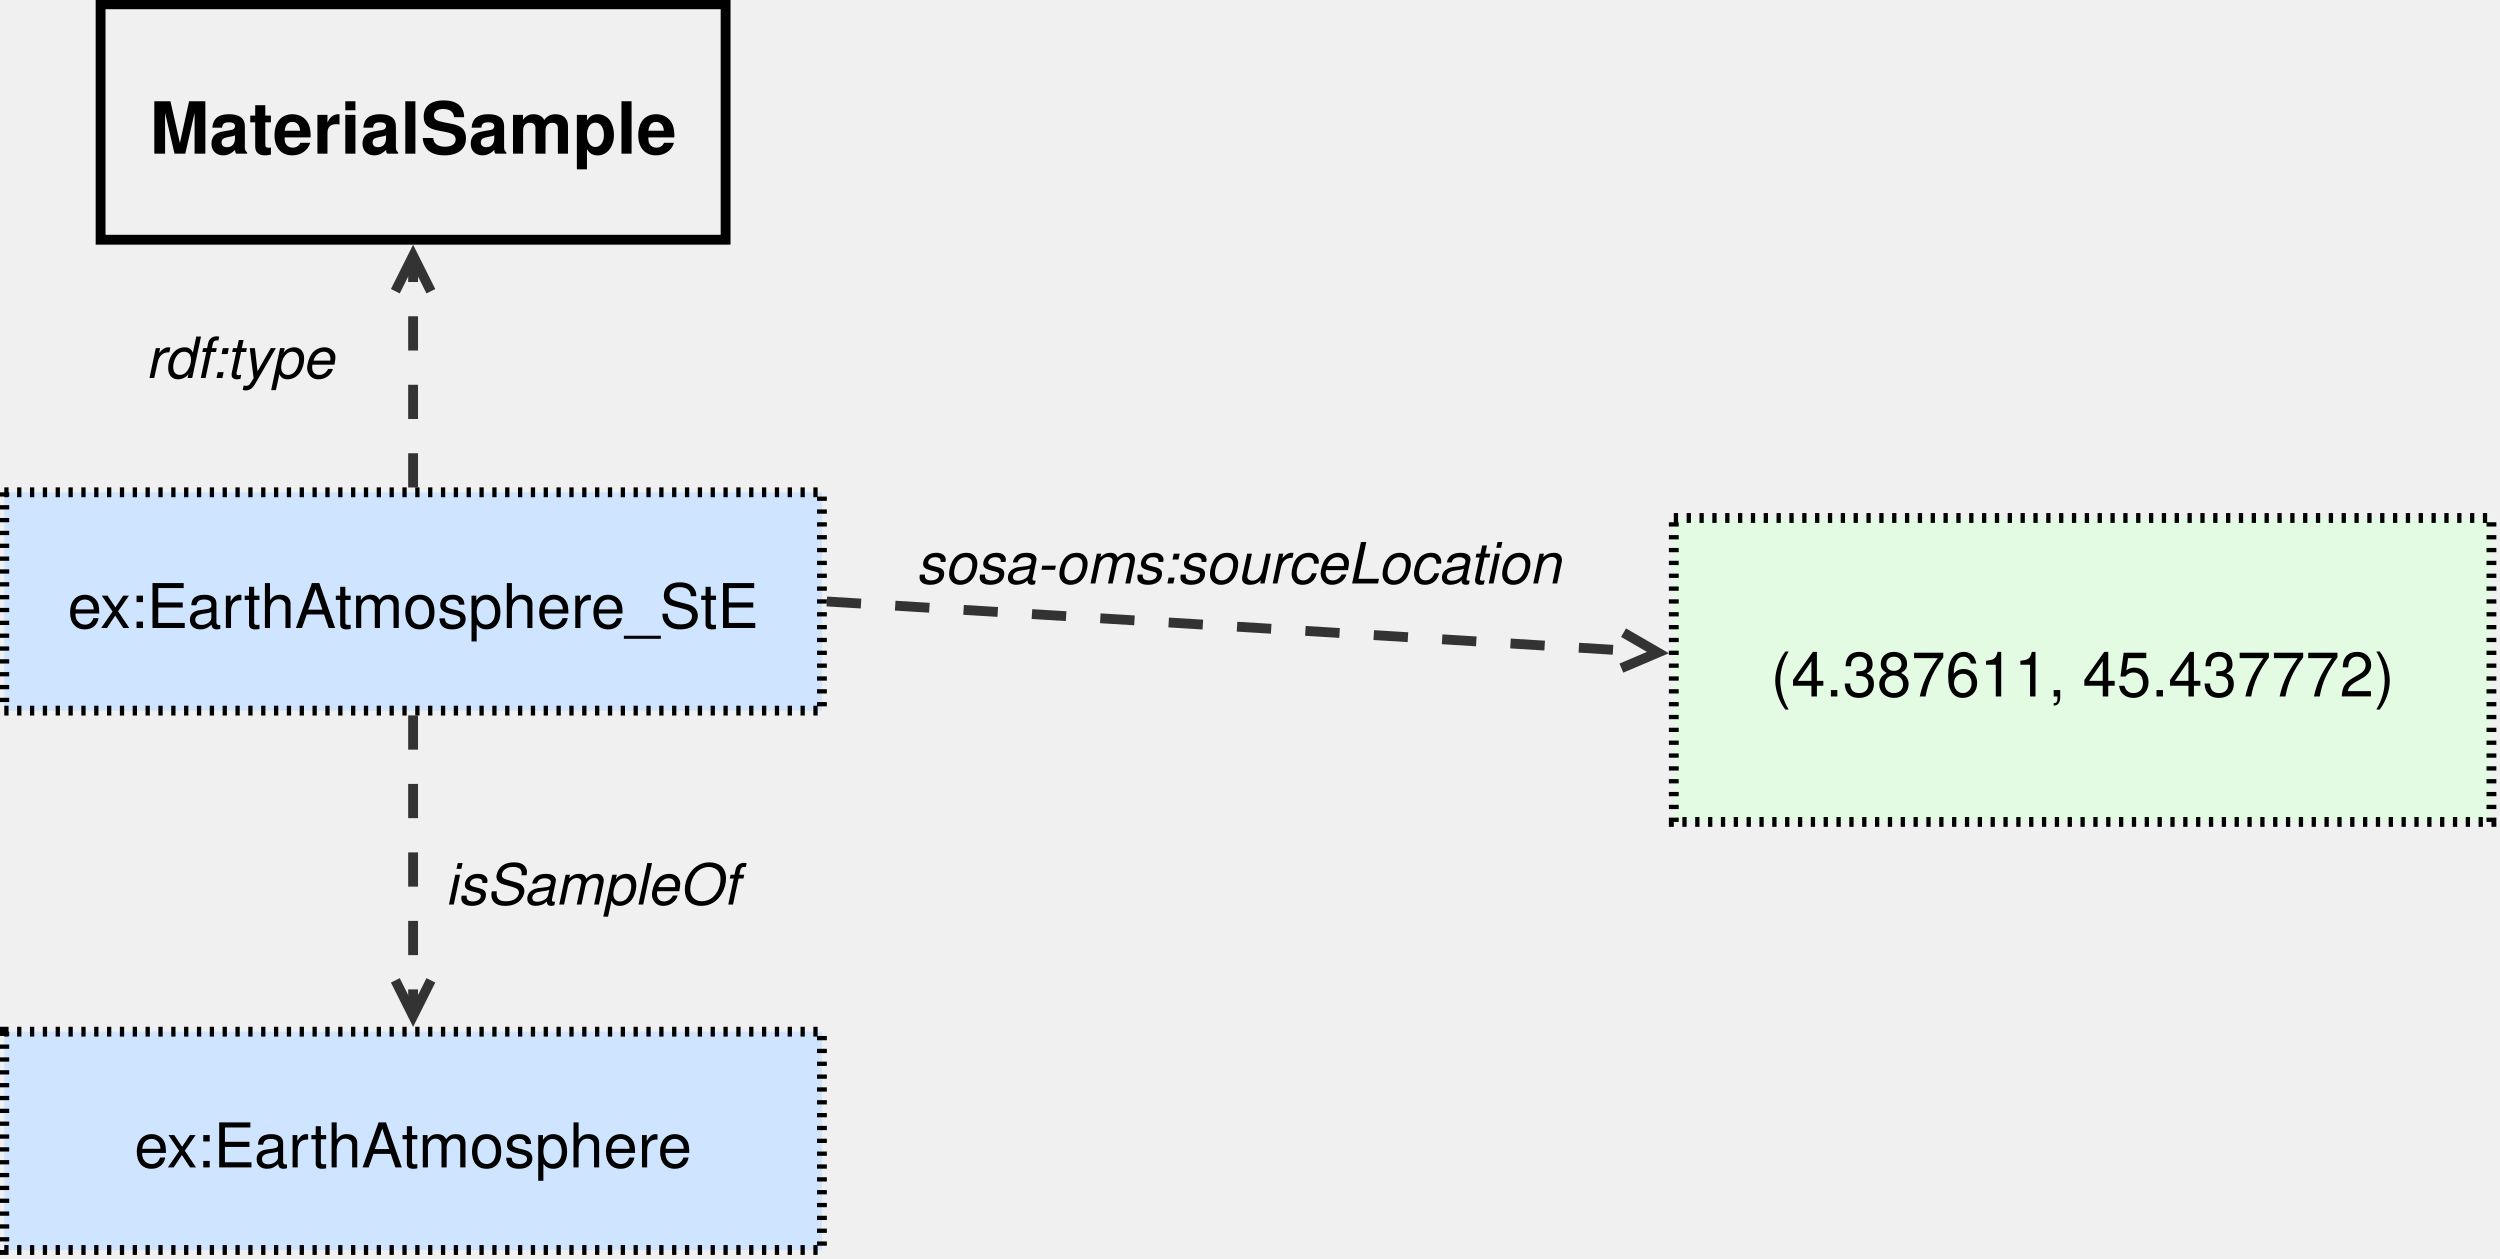
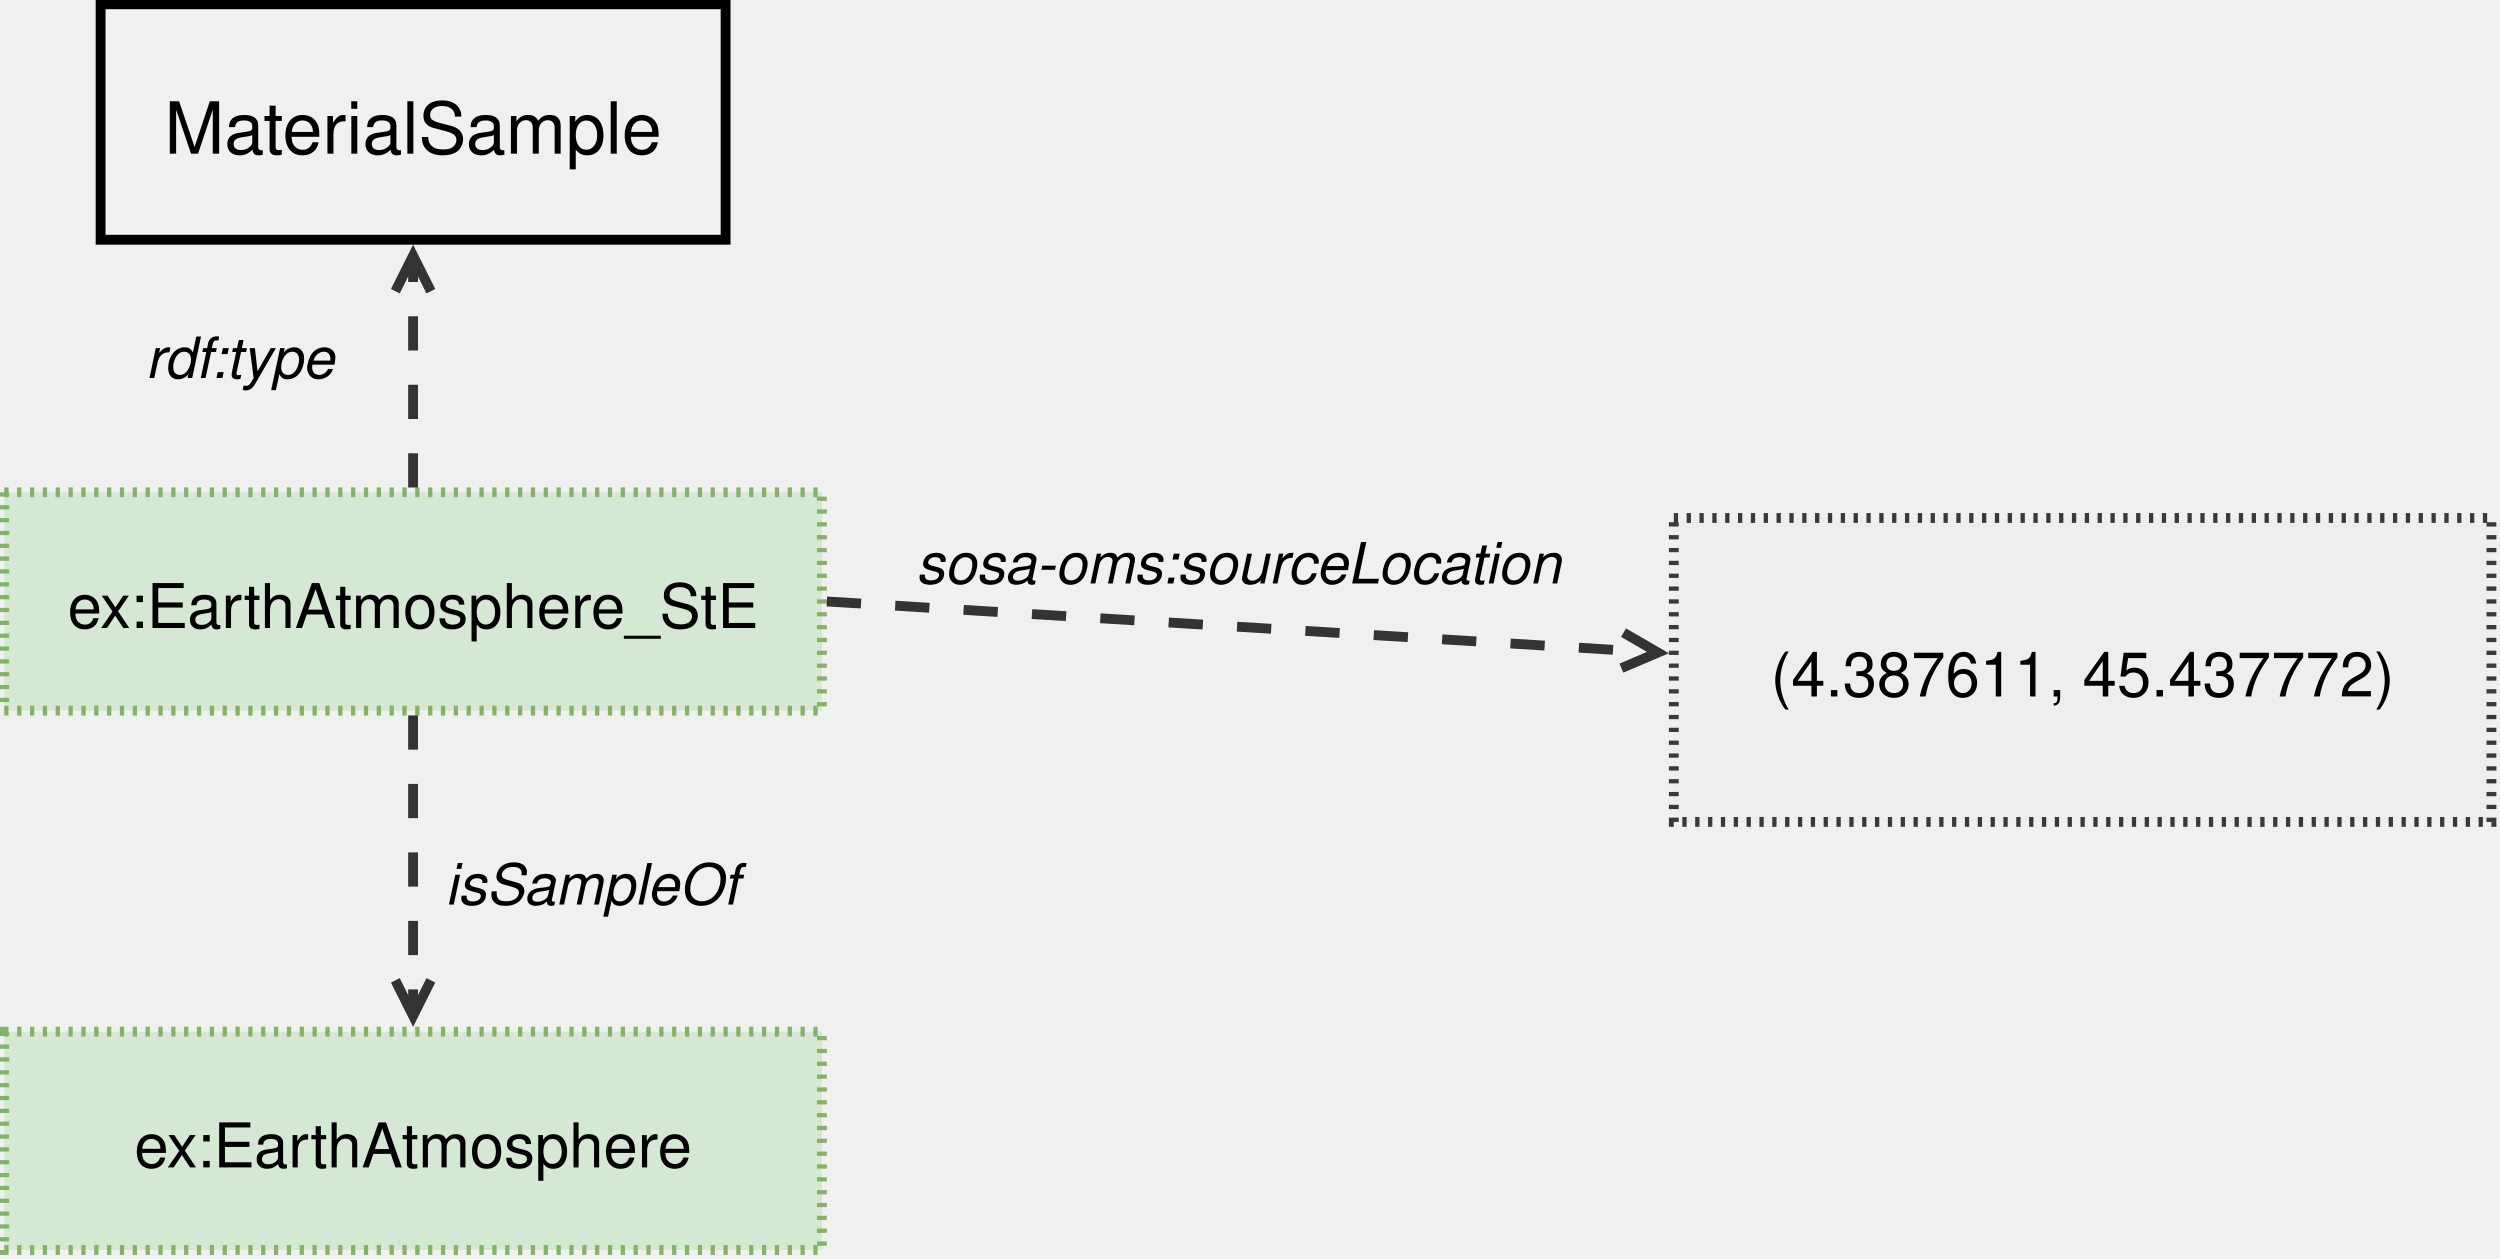
- <svg xmlns="http://www.w3.org/2000/svg" style="background: transparent; background-color: transparent; color-scheme: light dark;" version="1.1" width="584px" height="294px" viewBox="0 0 584 294" content="&lt;mxfile host=&quot;Electron&quot; agent=&quot;Mozilla/5.0 (Windows NT 10.0; Win64; x64) AppleWebKit/537.36 (KHTML, like Gecko) draw.io/28.0.4 Chrome/138.0.72.97 Electron/37.2.1 Safari/537.36&quot;&gt;&#10;  &lt;diagram name=&quot;Page-1&quot; id=&quot;OTT_mEL8ImKr95Mr6Ktv&quot;&gt;&#10;    &lt;mxGraphModel dx=&quot;1078&quot; dy=&quot;2319&quot; grid=&quot;1&quot; gridSize=&quot;10&quot; guides=&quot;1&quot; tooltips=&quot;1&quot; connect=&quot;1&quot; arrows=&quot;1&quot; fold=&quot;1&quot; page=&quot;1&quot; pageScale=&quot;1&quot; pageWidth=&quot;1169&quot; pageHeight=&quot;827&quot; math=&quot;0&quot; shadow=&quot;0&quot;&gt;&#10;      &lt;root&gt;&#10;        &lt;mxCell id=&quot;0&quot; /&gt;&#10;        &lt;mxCell id=&quot;1&quot; parent=&quot;0&quot; /&gt;&#10;        &lt;mxCell id=&quot;cinwj4GGP_pqJLiTU1Om-1&quot; parent=&quot;1&quot; style=&quot;html=1;overflow=block;blockSpacing=1;whiteSpace=wrap;fontSize=14.4;fontFamily=Helvetica;fontColor=default;align=center;spacing=0;strokeOpacity=100;fillOpacity=100;fillColor=#cfe4ff;dashed=1;fixDash=1;dashPattern=1 2;strokeWidth=2.3;convertToSvg=1;&quot; value=&quot;&amp;lt;font&amp;gt;ex:EarthAtmosphere_StE&amp;lt;/font&amp;gt;&quot; vertex=&quot;1&quot;&gt;&#10;          &lt;mxGeometry height=&quot;51&quot; width=&quot;191&quot; x=&quot;180&quot; y=&quot;-1456&quot; as=&quot;geometry&quot; /&gt;&#10;        &lt;/mxCell&gt;&#10;        &lt;mxCell id=&quot;cinwj4GGP_pqJLiTU1Om-2&quot; parent=&quot;1&quot; style=&quot;html=1;overflow=block;blockSpacing=1;whiteSpace=wrap;fontSize=16.8;fontColor=default;fontStyle=1;align=center;spacing=0;strokeOpacity=100;fillOpacity=0;fillColor=#000000;strokeWidth=2.3;convertToSvg=1;fontFamily=Helvetica;&quot; value=&quot;MaterialSample&quot; vertex=&quot;1&quot;&gt;&#10;          &lt;mxGeometry height=&quot;55&quot; width=&quot;146&quot; x=&quot;202.5&quot; y=&quot;-1570&quot; as=&quot;geometry&quot; /&gt;&#10;        &lt;/mxCell&gt;&#10;        &lt;mxCell id=&quot;cinwj4GGP_pqJLiTU1Om-3&quot; parent=&quot;1&quot; style=&quot;html=1;overflow=block;blockSpacing=1;whiteSpace=wrap;fontSize=13.3;fontStyle=2;align=left;spacing=3.8;verticalAlign=top;strokeColor=none;fillOpacity=0;fillColor=#ffffff;dashed=1;fixDash=1;dashPattern=16 6;strokeWidth=0;lucidId=0ZtLoD1I2n68;fontColor=default;convertToSvg=1;fontFamily=Helvetica;&quot; value=&quot;rdf:type&quot; vertex=&quot;1&quot;&gt;&#10;          &lt;mxGeometry height=&quot;28&quot; width=&quot;70&quot; x=&quot;210&quot; y=&quot;-1498&quot; as=&quot;geometry&quot; /&gt;&#10;        &lt;/mxCell&gt;&#10;        &lt;mxCell id=&quot;cinwj4GGP_pqJLiTU1Om-4&quot; edge=&quot;1&quot; parent=&quot;1&quot; source=&quot;cinwj4GGP_pqJLiTU1Om-1&quot; style=&quot;html=1;jettySize=18;whiteSpace=wrap;fontSize=13;strokeColor=#333333;strokeOpacity=100;dashed=1;fixDash=1;dashPattern=8 8;strokeWidth=2.3;rounded=0;startArrow=none;endArrow=open;exitX=0.5;exitY=-0.022;exitPerimeter=0;entryX=0.5;entryY=1.021;entryPerimeter=0;lucidId=0ZtLjH5MFli1;fontColor=default;convertToSvg=1;fontFamily=Helvetica;&quot; target=&quot;cinwj4GGP_pqJLiTU1Om-2&quot; value=&quot;&quot;&gt;&#10;          &lt;mxGeometry height=&quot;100&quot; relative=&quot;1&quot; width=&quot;100&quot; as=&quot;geometry&quot;&gt;&#10;            &lt;Array as=&quot;points&quot; /&gt;&#10;          &lt;/mxGeometry&gt;&#10;        &lt;/mxCell&gt;&#10;        &lt;mxCell id=&quot;cinwj4GGP_pqJLiTU1Om-5&quot; parent=&quot;1&quot; style=&quot;points=[[-0.006,0.445,0]];html=1;overflow=block;blockSpacing=1;whiteSpace=wrap;fontSize=14.4;fontFamily=Helvetica;fontColor=default;align=center;spacing=0;strokeOpacity=100;fillOpacity=100;fillColor=#e3fae3;dashed=1;fixDash=1;dashPattern=1 2;strokeWidth=2.3;convertToSvg=1;&quot; value=&quot;&amp;lt;font&amp;gt;(4.388, 45.438)&amp;lt;/font&amp;gt;&quot; vertex=&quot;1&quot;&gt;&#10;          &lt;mxGeometry height=&quot;71&quot; width=&quot;191&quot; x=&quot;570&quot; y=&quot;-1450&quot; as=&quot;geometry&quot; /&gt;&#10;        &lt;/mxCell&gt;&#10;        &lt;mxCell id=&quot;cinwj4GGP_pqJLiTU1Om-6&quot; edge=&quot;1&quot; parent=&quot;1&quot; source=&quot;cinwj4GGP_pqJLiTU1Om-1&quot; style=&quot;html=1;jettySize=18;whiteSpace=wrap;fontSize=13;strokeColor=#333333;strokeOpacity=100;dashed=1;fixDash=1;dashPattern=8 8;strokeWidth=2.3;rounded=0;startArrow=none;endArrow=open;exitX=1.006;exitY=0.5;exitPerimeter=0;entryX=-0.006;entryY=0.445;entryPerimeter=0;lucidId=0ZtL0HBQd7HC;fontColor=default;convertToSvg=1;fontFamily=Helvetica;&quot; target=&quot;cinwj4GGP_pqJLiTU1Om-5&quot; value=&quot;&quot;&gt;&#10;          &lt;mxGeometry height=&quot;100&quot; relative=&quot;1&quot; width=&quot;100&quot; as=&quot;geometry&quot;&gt;&#10;            &lt;Array as=&quot;points&quot; /&gt;&#10;          &lt;/mxGeometry&gt;&#10;        &lt;/mxCell&gt;&#10;        &lt;mxCell id=&quot;cinwj4GGP_pqJLiTU1Om-7&quot; parent=&quot;1&quot; style=&quot;html=1;overflow=block;blockSpacing=1;whiteSpace=wrap;fontSize=13.3;fontStyle=2;align=left;spacing=3.8;verticalAlign=top;strokeColor=none;fillOpacity=0;fillColor=#ffffff;dashed=1;fixDash=1;dashPattern=16 6;strokeWidth=0;lucidId=0ZtLjIqilOCG;fontColor=default;convertToSvg=1;fontFamily=Helvetica;&quot; value=&quot;sosa-oms:sourceLocation&quot; vertex=&quot;1&quot;&gt;&#10;          &lt;mxGeometry height=&quot;24&quot; width=&quot;101&quot; x=&quot;390&quot; y=&quot;-1450&quot; as=&quot;geometry&quot; /&gt;&#10;        &lt;/mxCell&gt;&#10;        &lt;mxCell id=&quot;cinwj4GGP_pqJLiTU1Om-11&quot; parent=&quot;1&quot; style=&quot;html=1;overflow=block;blockSpacing=1;whiteSpace=wrap;fontSize=14.4;fontFamily=Helvetica;fontColor=default;align=center;spacing=0;strokeOpacity=100;fillOpacity=100;fillColor=#cfe4ff;dashed=1;fixDash=1;dashPattern=1 2;strokeWidth=2.3;convertToSvg=1;&quot; value=&quot;&amp;lt;font&amp;gt;ex:EarthAtmosphere&amp;lt;/font&amp;gt;&quot; vertex=&quot;1&quot;&gt;&#10;          &lt;mxGeometry height=&quot;51&quot; width=&quot;191&quot; x=&quot;180&quot; y=&quot;-1330&quot; as=&quot;geometry&quot; /&gt;&#10;        &lt;/mxCell&gt;&#10;        &lt;mxCell id=&quot;cinwj4GGP_pqJLiTU1Om-12&quot; edge=&quot;1&quot; parent=&quot;1&quot; source=&quot;cinwj4GGP_pqJLiTU1Om-1&quot; style=&quot;html=1;jettySize=18;whiteSpace=wrap;fontSize=13;strokeColor=#333333;strokeOpacity=100;dashed=1;fixDash=1;dashPattern=8 8;strokeWidth=2.3;rounded=0;startArrow=none;endArrow=open;exitX=0.5;exitY=1.022;exitPerimeter=0;entryX=0.5;entryY=-0.022;entryPerimeter=0;lucidId=99tL9u1mtIVW;fontColor=default;convertToSvg=1;fontFamily=Helvetica;&quot; target=&quot;cinwj4GGP_pqJLiTU1Om-11&quot; value=&quot;&quot;&gt;&#10;          &lt;mxGeometry height=&quot;100&quot; relative=&quot;1&quot; width=&quot;100&quot; as=&quot;geometry&quot;&gt;&#10;            &lt;Array as=&quot;points&quot; /&gt;&#10;          &lt;/mxGeometry&gt;&#10;        &lt;/mxCell&gt;&#10;        &lt;mxCell id=&quot;cinwj4GGP_pqJLiTU1Om-13&quot; parent=&quot;1&quot; style=&quot;html=1;overflow=block;blockSpacing=1;whiteSpace=wrap;fontSize=13.3;fontStyle=2;align=left;spacing=3.8;verticalAlign=top;strokeColor=none;fillOpacity=0;fillColor=#ffffff;dashed=1;fixDash=1;dashPattern=16 6;strokeWidth=0;lucidId=f-tLvsfTtKPR;fontColor=default;convertToSvg=1;fontFamily=Helvetica;&quot; value=&quot;isSampleOf&quot; vertex=&quot;1&quot;&gt;&#10;          &lt;mxGeometry height=&quot;24&quot; width=&quot;101&quot; x=&quot;280&quot; y=&quot;-1375&quot; as=&quot;geometry&quot; /&gt;&#10;        &lt;/mxCell&gt;&#10;      &lt;/root&gt;&#10;    &lt;/mxGraphModel&gt;&#10;  &lt;/diagram&gt;&#10;&lt;/mxfile&gt;&#10;">
+ <svg xmlns="http://www.w3.org/2000/svg" style="background: transparent; background-color: transparent; color-scheme: light dark;" version="1.1" width="584px" height="294px" viewBox="0 0 584 294" content="&lt;mxfile host=&quot;Electron&quot; agent=&quot;Mozilla/5.0 (Windows NT 10.0; Win64; x64) AppleWebKit/537.36 (KHTML, like Gecko) draw.io/28.0.4 Chrome/138.0.72.97 Electron/37.2.1 Safari/537.36&quot;&gt;&#10;  &lt;diagram name=&quot;Page-1&quot; id=&quot;OTT_mEL8ImKr95Mr6Ktv&quot;&gt;&#10;    &lt;mxGraphModel dx=&quot;1161&quot; dy=&quot;2407&quot; grid=&quot;1&quot; gridSize=&quot;10&quot; guides=&quot;1&quot; tooltips=&quot;1&quot; connect=&quot;1&quot; arrows=&quot;1&quot; fold=&quot;1&quot; page=&quot;1&quot; pageScale=&quot;1&quot; pageWidth=&quot;1169&quot; pageHeight=&quot;827&quot; math=&quot;0&quot; shadow=&quot;0&quot;&gt;&#10;      &lt;root&gt;&#10;        &lt;mxCell id=&quot;0&quot; /&gt;&#10;        &lt;mxCell id=&quot;1&quot; parent=&quot;0&quot; /&gt;&#10;        &lt;mxCell id=&quot;cinwj4GGP_pqJLiTU1Om-1&quot; parent=&quot;1&quot; style=&quot;html=1;overflow=block;blockSpacing=1;whiteSpace=wrap;fontSize=14.4;fontFamily=Helvetica;align=center;spacing=0;strokeOpacity=100;fillOpacity=100;fillColor=#d5e8d4;dashed=1;fixDash=1;dashPattern=1 2;strokeWidth=2.3;convertToSvg=1;strokeColor=#82b366;&quot; value=&quot;&amp;lt;font&amp;gt;ex:EarthAtmosphere_StE&amp;lt;/font&amp;gt;&quot; vertex=&quot;1&quot;&gt;&#10;          &lt;mxGeometry height=&quot;51&quot; width=&quot;191&quot; x=&quot;180&quot; y=&quot;-1456&quot; as=&quot;geometry&quot; /&gt;&#10;        &lt;/mxCell&gt;&#10;        &lt;mxCell id=&quot;cinwj4GGP_pqJLiTU1Om-2&quot; parent=&quot;1&quot; style=&quot;html=1;overflow=block;blockSpacing=1;whiteSpace=wrap;fontSize=16.8;fontColor=default;fontStyle=0;align=center;spacing=0;strokeOpacity=100;fillOpacity=0;fillColor=#000000;strokeWidth=2.3;convertToSvg=1;fontFamily=Helvetica;&quot; value=&quot;MaterialSample&quot; vertex=&quot;1&quot;&gt;&#10;          &lt;mxGeometry height=&quot;55&quot; width=&quot;146&quot; x=&quot;202.5&quot; y=&quot;-1570&quot; as=&quot;geometry&quot; /&gt;&#10;        &lt;/mxCell&gt;&#10;        &lt;mxCell id=&quot;cinwj4GGP_pqJLiTU1Om-3&quot; parent=&quot;1&quot; style=&quot;html=1;overflow=block;blockSpacing=1;whiteSpace=wrap;fontSize=13.3;fontStyle=2;align=left;spacing=3.8;verticalAlign=top;strokeColor=none;fillOpacity=0;fillColor=#ffffff;dashed=1;fixDash=1;dashPattern=16 6;strokeWidth=0;lucidId=0ZtLoD1I2n68;fontColor=default;convertToSvg=1;fontFamily=Helvetica;&quot; value=&quot;rdf:type&quot; vertex=&quot;1&quot;&gt;&#10;          &lt;mxGeometry height=&quot;28&quot; width=&quot;70&quot; x=&quot;210&quot; y=&quot;-1498&quot; as=&quot;geometry&quot; /&gt;&#10;        &lt;/mxCell&gt;&#10;        &lt;mxCell id=&quot;cinwj4GGP_pqJLiTU1Om-4&quot; edge=&quot;1&quot; parent=&quot;1&quot; source=&quot;cinwj4GGP_pqJLiTU1Om-1&quot; style=&quot;html=1;jettySize=18;whiteSpace=wrap;fontSize=13;strokeColor=#333333;strokeOpacity=100;dashed=1;fixDash=1;dashPattern=8 8;strokeWidth=2.3;rounded=0;startArrow=none;endArrow=open;exitX=0.5;exitY=-0.022;exitPerimeter=0;entryX=0.5;entryY=1.021;entryPerimeter=0;lucidId=0ZtLjH5MFli1;fontColor=default;convertToSvg=1;fontFamily=Helvetica;&quot; target=&quot;cinwj4GGP_pqJLiTU1Om-2&quot; value=&quot;&quot;&gt;&#10;          &lt;mxGeometry height=&quot;100&quot; relative=&quot;1&quot; width=&quot;100&quot; as=&quot;geometry&quot;&gt;&#10;            &lt;Array as=&quot;points&quot; /&gt;&#10;          &lt;/mxGeometry&gt;&#10;        &lt;/mxCell&gt;&#10;        &lt;mxCell id=&quot;cinwj4GGP_pqJLiTU1Om-5&quot; parent=&quot;1&quot; style=&quot;points=[[-0.006,0.445,0]];html=1;overflow=block;blockSpacing=1;whiteSpace=wrap;fontSize=14.4;fontFamily=Helvetica;align=center;spacing=0;strokeOpacity=100;fillOpacity=100;fillColor=#eeeeee;dashed=1;fixDash=1;dashPattern=1 2;strokeWidth=2.3;convertToSvg=1;strokeColor=#36393d;&quot; value=&quot;&amp;lt;font&amp;gt;(4.388, 45.438)&amp;lt;/font&amp;gt;&quot; vertex=&quot;1&quot;&gt;&#10;          &lt;mxGeometry height=&quot;71&quot; width=&quot;191&quot; x=&quot;570&quot; y=&quot;-1450&quot; as=&quot;geometry&quot; /&gt;&#10;        &lt;/mxCell&gt;&#10;        &lt;mxCell id=&quot;cinwj4GGP_pqJLiTU1Om-6&quot; edge=&quot;1&quot; parent=&quot;1&quot; source=&quot;cinwj4GGP_pqJLiTU1Om-1&quot; style=&quot;html=1;jettySize=18;whiteSpace=wrap;fontSize=13;strokeColor=#333333;strokeOpacity=100;dashed=1;fixDash=1;dashPattern=8 8;strokeWidth=2.3;rounded=0;startArrow=none;endArrow=open;exitX=1.006;exitY=0.5;exitPerimeter=0;entryX=-0.006;entryY=0.445;entryPerimeter=0;lucidId=0ZtL0HBQd7HC;fontColor=default;convertToSvg=1;fontFamily=Helvetica;&quot; target=&quot;cinwj4GGP_pqJLiTU1Om-5&quot; value=&quot;&quot;&gt;&#10;          &lt;mxGeometry height=&quot;100&quot; relative=&quot;1&quot; width=&quot;100&quot; as=&quot;geometry&quot;&gt;&#10;            &lt;Array as=&quot;points&quot; /&gt;&#10;          &lt;/mxGeometry&gt;&#10;        &lt;/mxCell&gt;&#10;        &lt;mxCell id=&quot;cinwj4GGP_pqJLiTU1Om-7&quot; parent=&quot;1&quot; style=&quot;html=1;overflow=block;blockSpacing=1;whiteSpace=wrap;fontSize=13.3;fontStyle=2;align=left;spacing=3.8;verticalAlign=top;strokeColor=none;fillOpacity=0;fillColor=#ffffff;dashed=1;fixDash=1;dashPattern=16 6;strokeWidth=0;lucidId=0ZtLjIqilOCG;fontColor=default;convertToSvg=1;fontFamily=Helvetica;&quot; value=&quot;sosa-oms:sourceLocation&quot; vertex=&quot;1&quot;&gt;&#10;          &lt;mxGeometry height=&quot;24&quot; width=&quot;101&quot; x=&quot;390&quot; y=&quot;-1450&quot; as=&quot;geometry&quot; /&gt;&#10;        &lt;/mxCell&gt;&#10;        &lt;mxCell id=&quot;cinwj4GGP_pqJLiTU1Om-11&quot; parent=&quot;1&quot; style=&quot;html=1;overflow=block;blockSpacing=1;whiteSpace=wrap;fontSize=14.4;fontFamily=Helvetica;align=center;spacing=0;strokeOpacity=100;fillOpacity=100;fillColor=#d5e8d4;dashed=1;fixDash=1;dashPattern=1 2;strokeWidth=2.3;convertToSvg=1;strokeColor=#82b366;&quot; value=&quot;&amp;lt;font&amp;gt;ex:EarthAtmosphere&amp;lt;/font&amp;gt;&quot; vertex=&quot;1&quot;&gt;&#10;          &lt;mxGeometry height=&quot;51&quot; width=&quot;191&quot; x=&quot;180&quot; y=&quot;-1330&quot; as=&quot;geometry&quot; /&gt;&#10;        &lt;/mxCell&gt;&#10;        &lt;mxCell id=&quot;cinwj4GGP_pqJLiTU1Om-12&quot; edge=&quot;1&quot; parent=&quot;1&quot; source=&quot;cinwj4GGP_pqJLiTU1Om-1&quot; style=&quot;html=1;jettySize=18;whiteSpace=wrap;fontSize=13;strokeColor=#333333;strokeOpacity=100;dashed=1;fixDash=1;dashPattern=8 8;strokeWidth=2.3;rounded=0;startArrow=none;endArrow=open;exitX=0.5;exitY=1.022;exitPerimeter=0;entryX=0.5;entryY=-0.022;entryPerimeter=0;lucidId=99tL9u1mtIVW;fontColor=default;convertToSvg=1;fontFamily=Helvetica;&quot; target=&quot;cinwj4GGP_pqJLiTU1Om-11&quot; value=&quot;&quot;&gt;&#10;          &lt;mxGeometry height=&quot;100&quot; relative=&quot;1&quot; width=&quot;100&quot; as=&quot;geometry&quot;&gt;&#10;            &lt;Array as=&quot;points&quot; /&gt;&#10;          &lt;/mxGeometry&gt;&#10;        &lt;/mxCell&gt;&#10;        &lt;mxCell id=&quot;cinwj4GGP_pqJLiTU1Om-13&quot; parent=&quot;1&quot; style=&quot;html=1;overflow=block;blockSpacing=1;whiteSpace=wrap;fontSize=13.3;fontStyle=2;align=left;spacing=3.8;verticalAlign=top;strokeColor=none;fillOpacity=0;fillColor=#ffffff;dashed=1;fixDash=1;dashPattern=16 6;strokeWidth=0;lucidId=f-tLvsfTtKPR;fontColor=default;convertToSvg=1;fontFamily=Helvetica;&quot; value=&quot;isSampleOf&quot; vertex=&quot;1&quot;&gt;&#10;          &lt;mxGeometry height=&quot;24&quot; width=&quot;101&quot; x=&quot;280&quot; y=&quot;-1375&quot; as=&quot;geometry&quot; /&gt;&#10;        &lt;/mxCell&gt;&#10;      &lt;/root&gt;&#10;    &lt;/mxGraphModel&gt;&#10;  &lt;/diagram&gt;&#10;&lt;/mxfile&gt;&#10;">
  <defs />
  <g>
    <g data-cell-id="0">
      <g data-cell-id="1">
        <g data-cell-id="cinwj4GGP_pqJLiTU1Om-1">
          <g>
-             <rect x="1" y="115" width="191" height="51" fill="#cfe4ff" stroke="#000000" stroke-width="2.3" stroke-dasharray="1 2" pointer-events="all" style="fill: rgb(207, 228, 255); stroke: light-dark(rgb(0, 0, 0), rgb(255, 255, 255));" />
+             <rect x="1" y="115" width="191" height="51" fill="#d5e8d4" stroke="#82b366" stroke-width="2.3" stroke-dasharray="1 2" pointer-events="all" style="fill: rgb(213, 232, 212); stroke: rgb(130, 179, 102);" />
          </g>
          <g>
            <g fill="#000000" font-family="Helvetica" text-anchor="middle" font-size="14.4px" style="fill: light-dark(rgb(0, 0, 0), rgb(255, 255, 255));">
              <g transform="translate(96.5,146.7) scale(1)">
                <text>
                  <tspan>
                    <tspan>ex:EarthAtmosphere_StE</tspan>
                  </tspan>
                </text>
              </g>
            </g>
          </g>
        </g>
        <g data-cell-id="cinwj4GGP_pqJLiTU1Om-2">
          <g>
            <rect x="23.5" y="1" width="146" height="55" fill-opacity="0" fill="#000000" stroke="#000000" stroke-width="2.3" pointer-events="all" style="fill: rgb(0, 0, 0); stroke: light-dark(rgb(0, 0, 0), rgb(255, 255, 255));" />
          </g>
          <g>
-             <g fill="#000000" font-family="Helvetica" font-weight="bold" text-anchor="middle" font-size="16.8px" style="fill: light-dark(rgb(0, 0, 0), rgb(255, 255, 255));">
+             <g fill="#000000" font-family="Helvetica" text-anchor="middle" font-size="16.8px" style="fill: light-dark(rgb(0, 0, 0), rgb(255, 255, 255));">
              <g transform="translate(96.5,35.9) scale(1)">
                <text>
                  <tspan>MaterialSample</tspan>
                </text>
              </g>
            </g>
          </g>
        </g>
        <g data-cell-id="cinwj4GGP_pqJLiTU1Om-3">
          <g transform="translate(0.5,0.5)">
            <rect x="31" y="73" width="70" height="28" fill-opacity="0" fill="#ffffff" stroke="none" pointer-events="all" style="fill: rgb(255, 255, 255);" />
          </g>
          <g>
            <g fill="#000000" font-family="Helvetica" font-style="italic" text-anchor="start" font-size="13.3px" style="fill: light-dark(rgb(0, 0, 0), rgb(255, 255, 255));">
              <g transform="translate(34,88.3) scale(1)">
                <text>
                  <tspan>rdf:type</tspan>
                </text>
              </g>
            </g>
          </g>
        </g>
        <g data-cell-id="cinwj4GGP_pqJLiTU1Om-4">
          <g>
            <path d="M 96.5 113.88 L 96.5 62.3" fill="none" stroke="#333333" stroke-width="2.3" stroke-miterlimit="10" stroke-dasharray="8 8" pointer-events="stroke" style="stroke: rgb(51, 51, 51);" />
            <path d="M 100.65 68.03 L 96.5 59.73 L 92.35 68.03" fill="none" stroke="#333333" stroke-width="2.3" stroke-miterlimit="10" pointer-events="all" style="stroke: rgb(51, 51, 51);" />
          </g>
        </g>
        <g data-cell-id="cinwj4GGP_pqJLiTU1Om-5">
          <g>
-             <rect x="391" y="121" width="191" height="71" fill="#e3fae3" stroke="#000000" stroke-width="2.3" stroke-dasharray="1 2" pointer-events="all" style="fill: rgb(227, 250, 227); stroke: light-dark(rgb(0, 0, 0), rgb(255, 255, 255));" />
+             <rect x="391" y="121" width="191" height="71" fill="#eeeeee" stroke="#36393d" stroke-width="2.3" stroke-dasharray="1 2" pointer-events="all" style="fill: rgb(238, 238, 238); stroke: rgb(54, 57, 61);" />
          </g>
          <g>
            <g fill="#000000" font-family="Helvetica" text-anchor="middle" font-size="14.4px" style="fill: light-dark(rgb(0, 0, 0), rgb(255, 255, 255));">
              <g transform="translate(486.5,162.7) scale(1)">
                <text>
                  <tspan>
                    <tspan>(4.387611, 45.437772)</tspan>
                  </tspan>
                </text>
              </g>
            </g>
          </g>
        </g>
        <g data-cell-id="cinwj4GGP_pqJLiTU1Om-6">
          <g>
            <path d="M 193.15 140.5 L 384.72 152.28" fill="none" stroke="#333333" stroke-width="2.3" stroke-miterlimit="10" stroke-dasharray="8 8" pointer-events="stroke" style="stroke: rgb(51, 51, 51);" />
            <path d="M 378.75 156.07 L 387.29 152.44 L 379.26 147.79" fill="none" stroke="#333333" stroke-width="2.3" stroke-miterlimit="10" pointer-events="all" style="stroke: rgb(51, 51, 51);" />
          </g>
        </g>
        <g data-cell-id="cinwj4GGP_pqJLiTU1Om-7">
          <g transform="translate(0.5,0.5)">
            <rect x="211" y="121" width="101" height="24" fill-opacity="0" fill="#ffffff" stroke="none" pointer-events="all" style="fill: rgb(255, 255, 255);" />
          </g>
          <g>
            <g fill="#000000" font-family="Helvetica" font-style="italic" text-anchor="start" font-size="13.3px" style="fill: light-dark(rgb(0, 0, 0), rgb(255, 255, 255));">
              <g transform="translate(214,136.3) scale(1)">
                <text>
                  <tspan>sosa-oms:sourceLocation</tspan>
                </text>
              </g>
            </g>
          </g>
        </g>
        <g data-cell-id="cinwj4GGP_pqJLiTU1Om-11">
          <g>
-             <rect x="1" y="241" width="191" height="51" fill="#cfe4ff" stroke="#000000" stroke-width="2.3" stroke-dasharray="1 2" pointer-events="all" style="fill: rgb(207, 228, 255); stroke: light-dark(rgb(0, 0, 0), rgb(255, 255, 255));" />
+             <rect x="1" y="241" width="191" height="51" fill="#d5e8d4" stroke="#82b366" stroke-width="2.3" stroke-dasharray="1 2" pointer-events="all" style="fill: rgb(213, 232, 212); stroke: rgb(130, 179, 102);" />
          </g>
          <g>
            <g fill="#000000" font-family="Helvetica" text-anchor="middle" font-size="14.4px" style="fill: light-dark(rgb(0, 0, 0), rgb(255, 255, 255));">
              <g transform="translate(96.5,272.7) scale(1)">
                <text>
                  <tspan>
                    <tspan>ex:EarthAtmosphere</tspan>
                  </tspan>
                </text>
              </g>
            </g>
          </g>
        </g>
        <g data-cell-id="cinwj4GGP_pqJLiTU1Om-12">
          <g>
            <path d="M 96.5 167.12 L 96.5 234.74" fill="none" stroke="#333333" stroke-width="2.3" stroke-miterlimit="10" stroke-dasharray="8 8" pointer-events="stroke" style="stroke: rgb(51, 51, 51);" />
            <path d="M 92.35 229.01 L 96.5 237.31 L 100.65 229.01" fill="none" stroke="#333333" stroke-width="2.3" stroke-miterlimit="10" pointer-events="all" style="stroke: rgb(51, 51, 51);" />
          </g>
        </g>
        <g data-cell-id="cinwj4GGP_pqJLiTU1Om-13">
          <g transform="translate(0.5,0.5)">
            <rect x="101" y="196" width="101" height="24" fill-opacity="0" fill="#ffffff" stroke="none" pointer-events="all" style="fill: rgb(255, 255, 255);" />
          </g>
          <g>
            <g fill="#000000" font-family="Helvetica" font-style="italic" text-anchor="start" font-size="13.3px" style="fill: light-dark(rgb(0, 0, 0), rgb(255, 255, 255));">
              <g transform="translate(104,211.3) scale(1)">
                <text>
                  <tspan>isSampleOf</tspan>
                </text>
              </g>
            </g>
          </g>
        </g>
      </g>
    </g>
  </g>
</svg>
